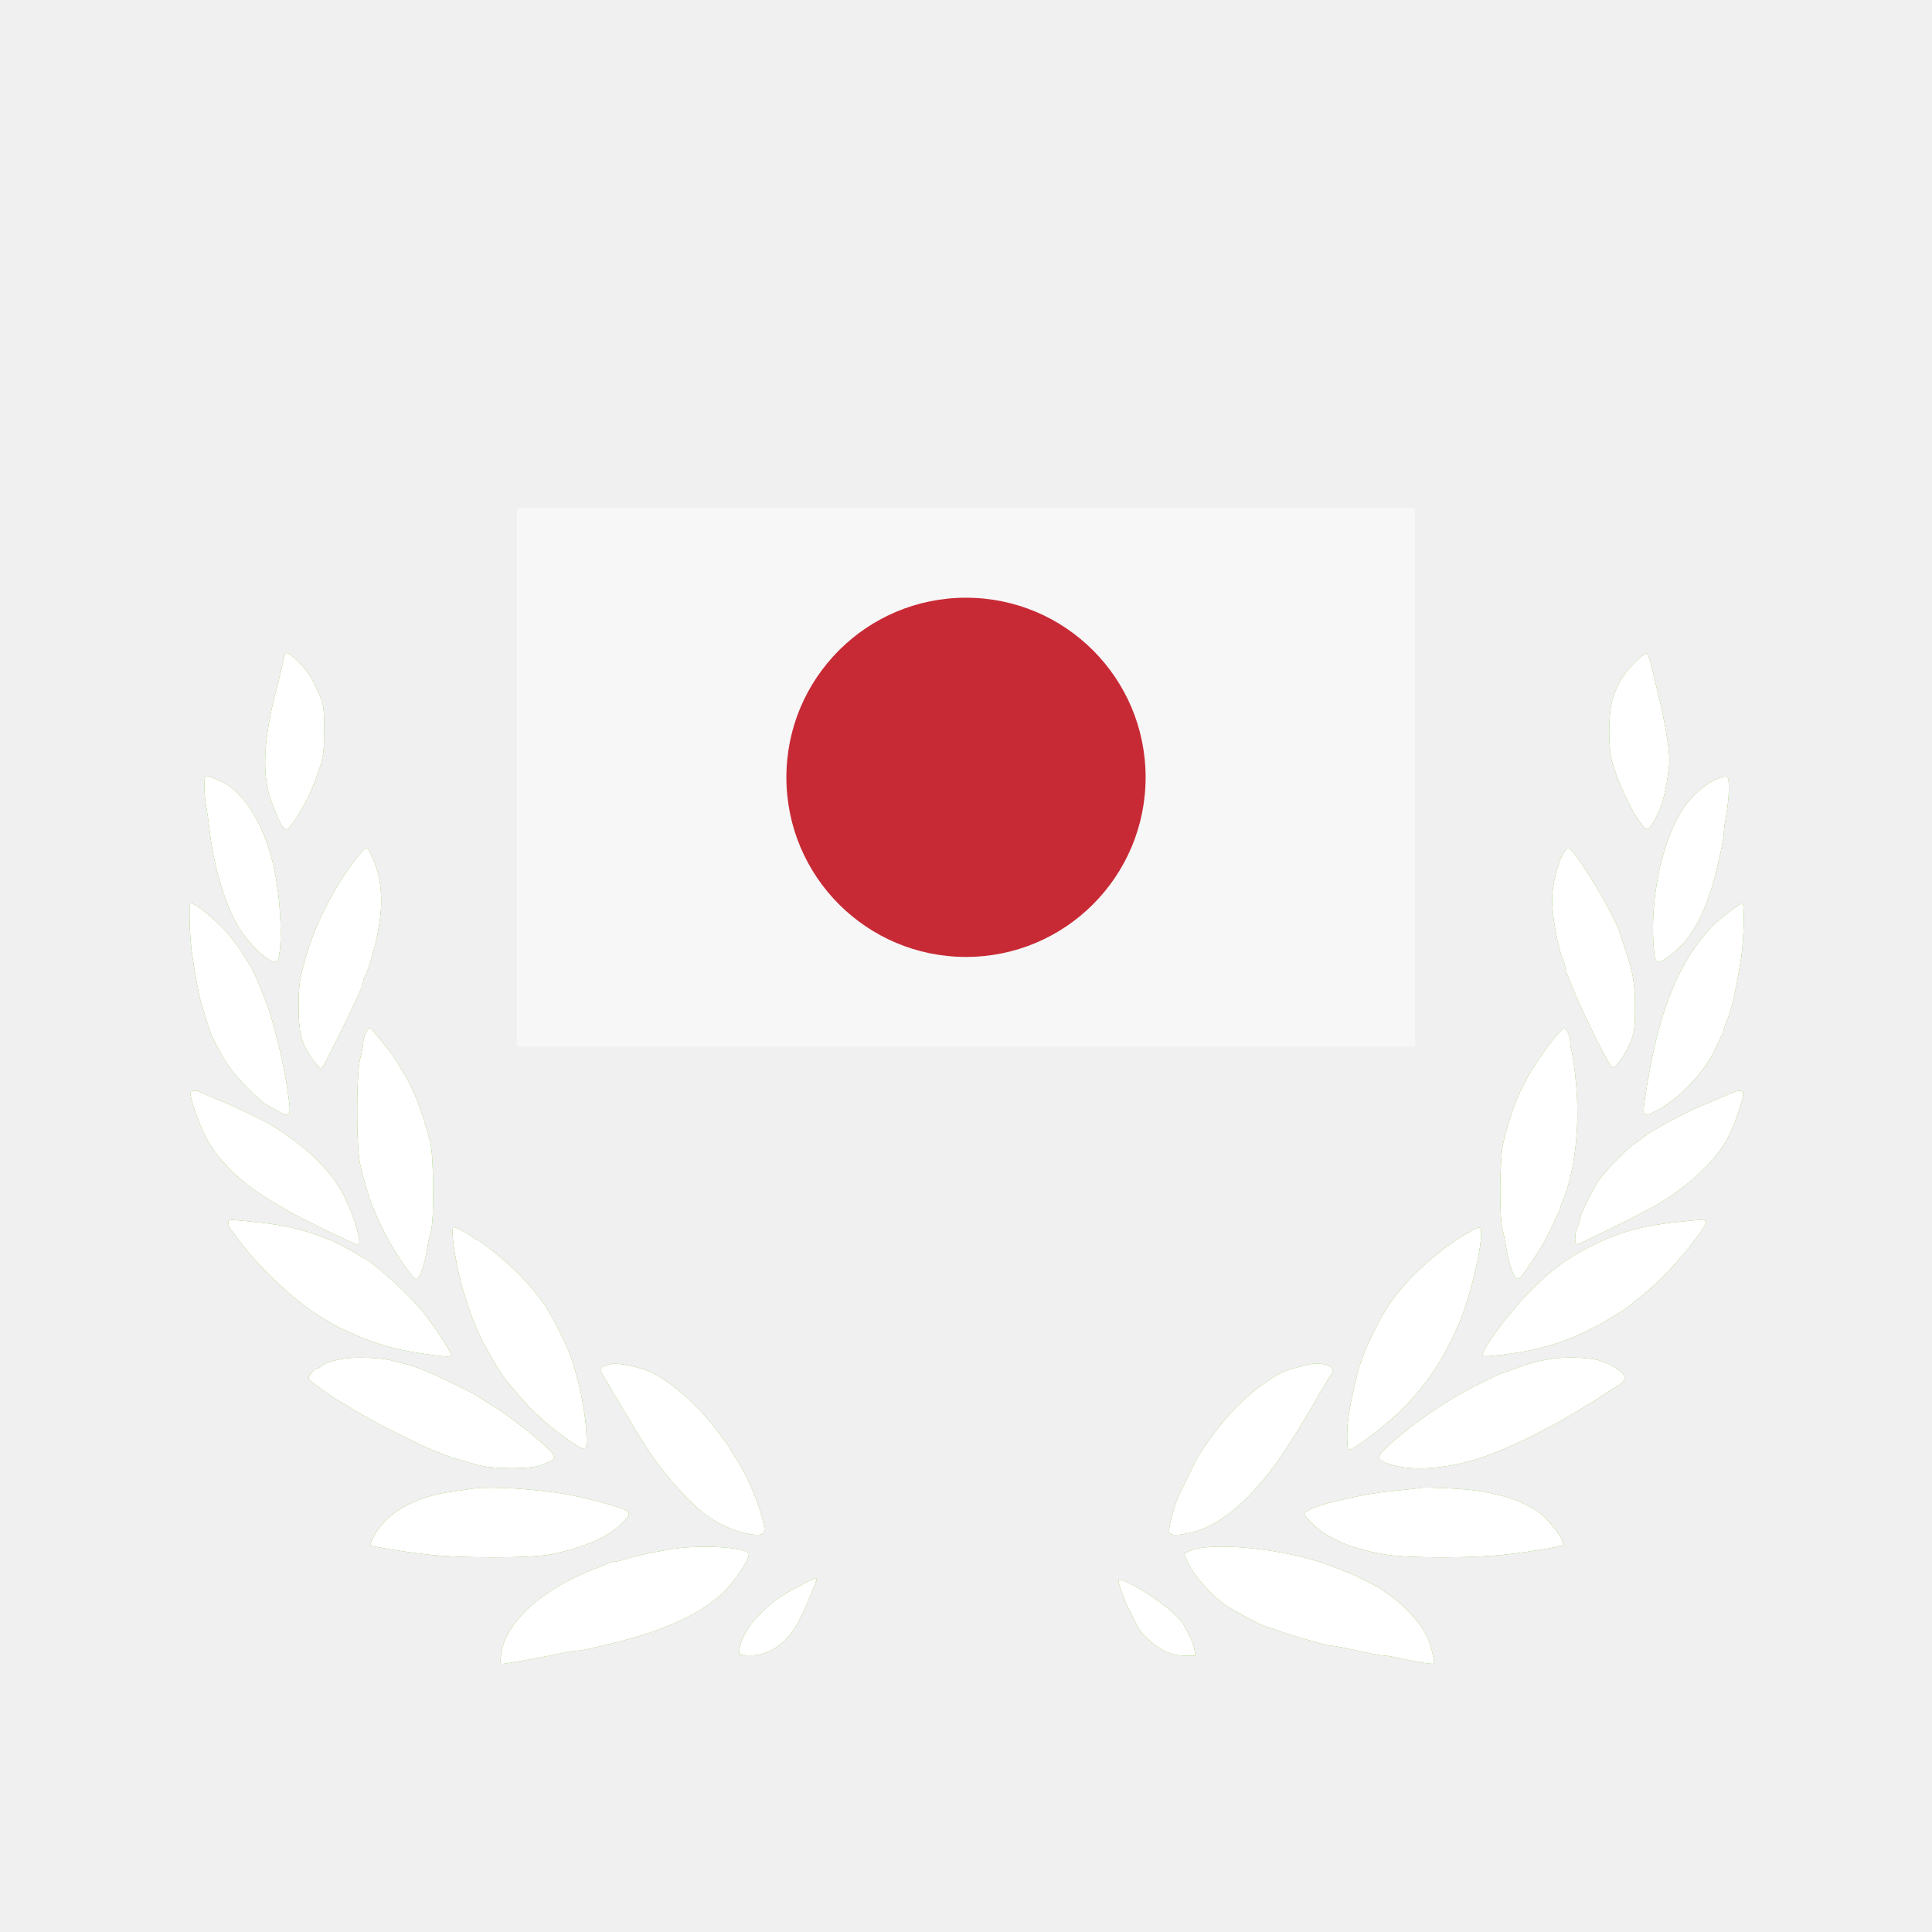
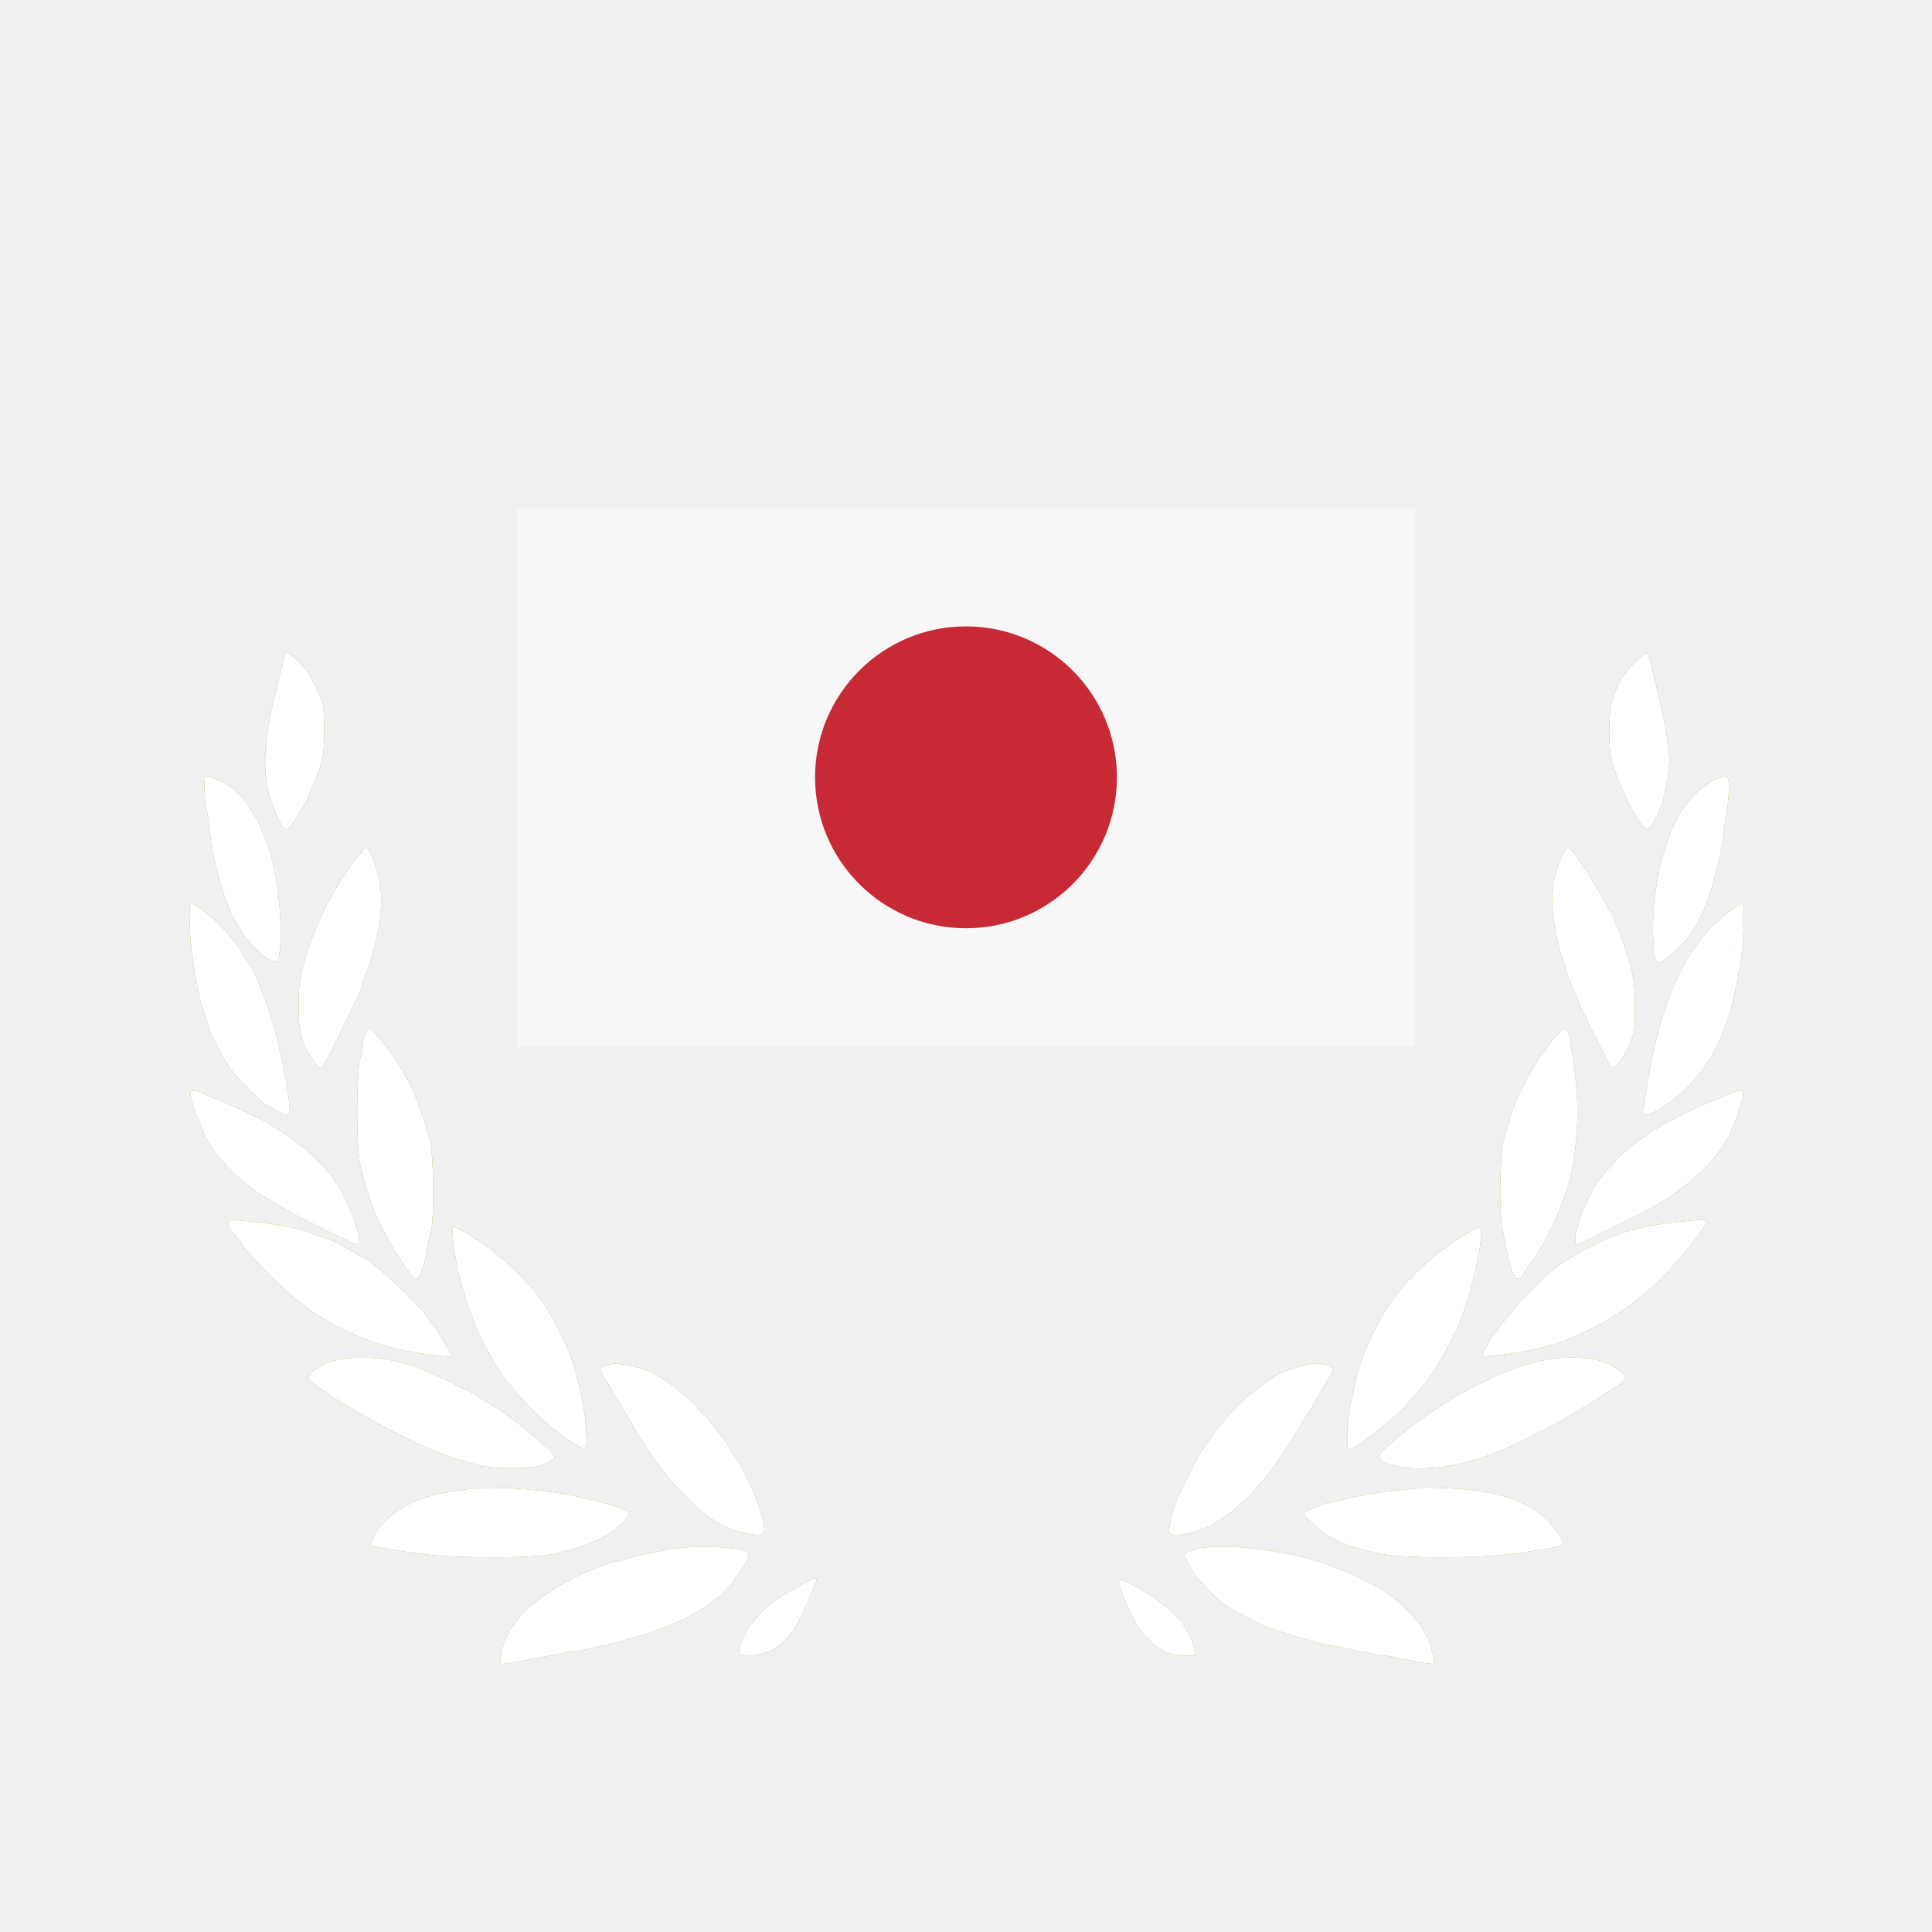
<svg xmlns="http://www.w3.org/2000/svg" width="512" height="512" viewBox="0 0 512 512" fill="none">
  <rect x="137" y="134.6" width="238" height="142.8" fill="#F7F7F7" />
-   <rect x="208.4" y="158.4" width="95.2" height="95.2" rx="47.6" fill="#C82A35" />
+   <rect x="216" y="166" width="80" height="80" rx="40" fill="#C82A35" />
  <path d="M75.467 173.521C75.379 173.828 74.941 175.579 74.547 177.374C74.153 179.169 73.584 181.621 73.234 182.847C69.774 195.852 69.337 205.572 71.964 212.491C73.934 217.832 75.029 219.803 75.861 219.803C76.912 219.847 81.203 212.885 82.954 208.243C85.756 201.019 85.888 200.362 85.888 193.531C85.931 186.657 85.844 186.35 82.954 180.527C82.078 178.819 80.59 176.805 79.057 175.36C76.561 172.952 75.729 172.558 75.467 173.521Z" fill="#5CA904" />
  <path d="M75.467 173.521C75.379 173.828 74.941 175.579 74.547 177.374C74.153 179.169 73.584 181.621 73.234 182.847C69.774 195.852 69.337 205.572 71.964 212.491C73.934 217.832 75.029 219.803 75.861 219.803C76.912 219.847 81.203 212.885 82.954 208.243C85.756 201.019 85.888 200.362 85.888 193.531C85.931 186.657 85.844 186.35 82.954 180.527C82.078 178.819 80.59 176.805 79.057 175.36C76.561 172.952 75.729 172.558 75.467 173.521Z" fill="white" />
  <path d="M433.992 174.835C430.664 177.987 428.913 180.614 427.468 184.905C426.198 188.583 426.111 198.085 427.293 202.113C429.526 209.776 434.999 220.022 436.663 219.715C437.276 219.628 439.027 216.563 440.166 213.717C441.129 211.221 442.399 204.303 442.399 201.457C442.399 198.085 441.129 190.641 439.115 182.629C438.809 181.315 438.152 178.644 437.714 176.761C437.232 174.835 436.707 173.215 436.444 173.127C436.225 173.039 435.13 173.828 433.992 174.835Z" fill="#5CA904" />
  <path d="M433.992 174.835C430.664 177.987 428.913 180.614 427.468 184.905C426.198 188.583 426.111 198.085 427.293 202.113C429.526 209.776 434.999 220.022 436.663 219.715C437.276 219.628 439.027 216.563 440.166 213.717C441.129 211.221 442.399 204.303 442.399 201.457C442.399 198.085 441.129 190.641 439.115 182.629C438.809 181.315 438.152 178.644 437.714 176.761C437.232 174.835 436.707 173.215 436.444 173.127C436.225 173.039 435.13 173.828 433.992 174.835Z" fill="white" />
  <path d="M54.449 205.704C54.011 206.142 54.143 211.177 54.624 213.76C54.887 215.074 55.281 217.701 55.5 219.628C56.464 228.429 59.003 237.536 62.243 243.929C64.739 248.921 70.475 254.832 72.883 254.875C73.715 254.875 73.847 254.569 74.153 251.898C74.854 245.155 73.847 233.946 71.832 226.852C69.161 217.263 64.126 209.645 58.916 207.236C55.807 205.835 54.712 205.441 54.449 205.704Z" fill="#5CA904" />
  <path d="M54.449 205.704C54.011 206.142 54.143 211.177 54.624 213.76C54.887 215.074 55.281 217.701 55.5 219.628C56.464 228.429 59.003 237.536 62.243 243.929C64.739 248.921 70.475 254.832 72.883 254.875C73.715 254.875 73.847 254.569 74.153 251.898C74.854 245.155 73.847 233.946 71.832 226.852C69.161 217.263 64.126 209.645 58.916 207.236C55.807 205.835 54.712 205.441 54.449 205.704Z" fill="white" />
  <path d="M455.973 206.098C452.163 207.324 447.96 211.046 445.333 215.424C440.166 224.138 437.276 238.587 438.239 250.935C438.59 255.401 438.984 255.751 441.655 253.912C447.96 249.533 451.857 242.703 454.79 231.012C456.016 226.239 456.848 221.817 456.848 220.503C456.848 219.759 457.155 217.657 457.505 215.774C457.855 213.892 458.162 210.87 458.162 209.075C458.162 205.66 457.987 205.441 455.973 206.098Z" fill="#5CA904" />
  <path d="M455.973 206.098C452.163 207.324 447.96 211.046 445.333 215.424C440.166 224.138 437.276 238.587 438.239 250.935C438.59 255.401 438.984 255.751 441.655 253.912C447.96 249.533 451.857 242.703 454.79 231.012C456.016 226.239 456.848 221.817 456.848 220.503C456.848 219.759 457.155 217.657 457.505 215.774C457.855 213.892 458.162 210.87 458.162 209.075C458.162 205.66 457.987 205.441 455.973 206.098Z" fill="white" />
  <path d="M94.689 227.159C88.909 234.427 83.567 244.761 81.203 253.124C79.364 259.517 79.144 260.962 79.144 266.741C79.144 274.229 79.977 277.031 83.479 281.541C84.88 283.336 85.012 283.38 85.581 282.636C86.194 281.804 93.156 267.705 94.382 264.946C94.732 264.114 95.302 262.844 95.608 262.188C95.958 261.487 96.221 260.655 96.221 260.261C96.221 259.911 96.484 259.079 96.834 258.466C97.491 257.196 98.367 254.394 99.417 250.278C101.125 243.622 101.475 237.492 100.424 232.545C99.811 229.48 97.754 224.663 97.053 224.663C96.834 224.663 95.783 225.802 94.689 227.159Z" fill="#5CA904" />
  <path d="M94.689 227.159C88.909 234.427 83.567 244.761 81.203 253.124C79.364 259.517 79.144 260.962 79.144 266.741C79.144 274.229 79.977 277.031 83.479 281.541C84.88 283.336 85.012 283.38 85.581 282.636C86.194 281.804 93.156 267.705 94.382 264.946C94.732 264.114 95.302 262.844 95.608 262.188C95.958 261.487 96.221 260.655 96.221 260.261C96.221 259.911 96.484 259.079 96.834 258.466C97.491 257.196 98.367 254.394 99.417 250.278C101.125 243.622 101.475 237.492 100.424 232.545C99.811 229.48 97.754 224.663 97.053 224.663C96.834 224.663 95.783 225.802 94.689 227.159Z" fill="white" />
  <path d="M414.507 225.845C412.8 228.429 411.311 234.515 411.311 238.675C411.355 242.878 412.887 251.197 414.201 254.35C414.551 255.138 414.814 256.058 414.814 256.408C414.814 256.758 415.077 257.678 415.427 258.466C415.777 259.254 416.478 261.005 417.003 262.319C419.63 268.887 426.636 282.898 427.293 282.898C428.475 282.898 431.19 278.826 432.503 275.104C433.16 273.265 433.335 271.47 433.291 266.873C433.291 260.655 432.766 257.634 430.708 251.591C430.095 249.884 429.482 247.913 429.263 247.213C427.687 242.09 417.091 224.663 415.514 224.663C415.383 224.663 414.901 225.189 414.507 225.845Z" fill="#5CA904" />
  <path d="M414.507 225.845C412.8 228.429 411.311 234.515 411.311 238.675C411.355 242.878 412.887 251.197 414.201 254.35C414.551 255.138 414.814 256.058 414.814 256.408C414.814 256.758 415.077 257.678 415.427 258.466C415.777 259.254 416.478 261.005 417.003 262.319C419.63 268.887 426.636 282.898 427.293 282.898C428.475 282.898 431.19 278.826 432.503 275.104C433.16 273.265 433.335 271.47 433.291 266.873C433.291 260.655 432.766 257.634 430.708 251.591C430.095 249.884 429.482 247.913 429.263 247.213C427.687 242.09 417.091 224.663 415.514 224.663C415.383 224.663 414.901 225.189 414.507 225.845Z" fill="white" />
  <path d="M50.509 239.463C49.983 239.944 50.246 248.526 50.947 253.08C51.778 258.947 52.785 264.158 53.574 266.697C54.712 270.507 55.938 274.185 56.332 274.929C58.303 278.826 58.959 280.008 60.579 282.504C62.55 285.482 69.205 292.225 70.957 292.969C71.482 293.232 72.752 293.932 73.803 294.545C76.517 296.122 77.043 295.771 76.693 292.663C75.948 285.131 72.927 271.864 70.519 265.603C70.168 264.64 69.555 263.063 69.161 262.1C68.373 260.042 67.06 257.196 66.315 255.97C63.25 250.891 61.455 248.483 58.828 245.724C55.763 242.571 50.99 238.937 50.509 239.463Z" fill="#5CA904" />
  <path d="M50.509 239.463C49.983 239.944 50.246 248.526 50.947 253.08C51.778 258.947 52.785 264.158 53.574 266.697C54.712 270.507 55.938 274.185 56.332 274.929C58.303 278.826 58.959 280.008 60.579 282.504C62.55 285.482 69.205 292.225 70.957 292.969C71.482 293.232 72.752 293.932 73.803 294.545C76.517 296.122 77.043 295.771 76.693 292.663C75.948 285.131 72.927 271.864 70.519 265.603C70.168 264.64 69.555 263.063 69.161 262.1C68.373 260.042 67.06 257.196 66.315 255.97C63.25 250.891 61.455 248.483 58.828 245.724C55.763 242.571 50.99 238.937 50.509 239.463Z" fill="white" />
  <path d="M458.6 241.389C454.703 244.323 452.82 246.206 450.061 249.884C444.544 257.152 440.472 267.354 437.845 280.271C436.882 285 435.919 290.648 435.656 293.1C435.349 295.859 435.919 296.034 439.203 294.239C444.457 291.349 449.755 286.138 453.214 280.49C454.134 279.001 456.848 273.265 456.848 272.828C456.848 272.609 457.111 271.777 457.461 270.989C458.819 267.836 460.264 261.531 461.446 253.693C462.146 249.052 462.365 239.725 461.796 239.419C461.577 239.288 460.176 240.207 458.6 241.389Z" fill="#5CA904" />
  <path d="M458.6 241.389C454.703 244.323 452.82 246.206 450.061 249.884C444.544 257.152 440.472 267.354 437.845 280.271C436.882 285 435.919 290.648 435.656 293.1C435.349 295.859 435.919 296.034 439.203 294.239C444.457 291.349 449.755 286.138 453.214 280.49C454.134 279.001 456.848 273.265 456.848 272.828C456.848 272.609 457.111 271.777 457.461 270.989C458.819 267.836 460.264 261.531 461.446 253.693C462.146 249.052 462.365 239.725 461.796 239.419C461.577 239.288 460.176 240.207 458.6 241.389Z" fill="white" />
  <path d="M96.878 273.878C96.528 274.71 96.221 275.936 96.221 276.593C96.221 277.206 95.871 278.958 95.477 280.446C94.382 284.562 94.382 304.135 95.477 308.732C97.403 316.57 98.323 319.153 101.038 324.933C103.665 330.537 109.226 338.944 110.276 338.944C111.24 338.944 112.466 335.485 113.298 330.406C113.473 329.18 113.867 327.341 114.217 326.246C115.093 323.094 114.961 306.236 113.998 302.602C111.765 294.064 109.532 288.372 106.73 283.993C106.248 283.249 105.679 282.285 105.46 281.804C104.759 280.359 98.673 272.696 98.06 272.477C97.754 272.39 97.228 273.003 96.878 273.878Z" fill="#5CA904" />
  <path d="M96.878 273.878C96.528 274.71 96.221 275.936 96.221 276.593C96.221 277.206 95.871 278.958 95.477 280.446C94.382 284.562 94.382 304.135 95.477 308.732C97.403 316.57 98.323 319.153 101.038 324.933C103.665 330.537 109.226 338.944 110.276 338.944C111.24 338.944 112.466 335.485 113.298 330.406C113.473 329.18 113.867 327.341 114.217 326.246C115.093 323.094 114.961 306.236 113.998 302.602C111.765 294.064 109.532 288.372 106.73 283.993C106.248 283.249 105.679 282.285 105.46 281.804C104.759 280.359 98.673 272.696 98.06 272.477C97.754 272.39 97.228 273.003 96.878 273.878Z" fill="white" />
  <path d="M411.398 275.761C408.771 279.045 405.093 284.65 404.261 286.576C404.042 287.058 403.692 287.802 403.473 288.153C401.897 290.824 399.795 296.954 398.35 302.996C397.431 306.937 397.299 322.568 398.175 325.809C398.482 326.903 398.876 328.874 399.095 330.187C399.708 334.216 400.977 338.156 401.766 338.682C402.379 339.032 402.685 338.944 403.21 338.288C404.042 337.193 407.852 331.545 408.509 330.406C409.691 328.392 413.5 320.598 413.5 320.16C413.5 319.897 413.763 319.066 414.113 318.277C417.31 310.746 418.711 298.705 417.704 287.496C417.353 283.643 416.828 279.79 416.609 278.958C416.346 278.126 416.127 276.856 416.127 276.112C416.127 274.667 415.295 272.784 414.551 272.521C414.288 272.434 412.843 273.878 411.398 275.761Z" fill="#5CA904" />
  <path d="M411.398 275.761C408.771 279.045 405.093 284.65 404.261 286.576C404.042 287.058 403.692 287.802 403.473 288.153C401.897 290.824 399.795 296.954 398.35 302.996C397.431 306.937 397.299 322.568 398.175 325.809C398.482 326.903 398.876 328.874 399.095 330.187C399.708 334.216 400.977 338.156 401.766 338.682C402.379 339.032 402.685 338.944 403.21 338.288C404.042 337.193 407.852 331.545 408.509 330.406C409.691 328.392 413.5 320.598 413.5 320.16C413.5 319.897 413.763 319.066 414.113 318.277C417.31 310.746 418.711 298.705 417.704 287.496C417.353 283.643 416.828 279.79 416.609 278.958C416.346 278.126 416.127 276.856 416.127 276.112C416.127 274.667 415.295 272.784 414.551 272.521C414.288 272.434 412.843 273.878 411.398 275.761Z" fill="white" />
  <path d="M50.508 289.379C50.114 289.992 51.997 295.859 53.88 299.975C56.989 306.849 63.688 313.549 72.445 318.584C74.328 319.679 76.167 320.773 76.517 320.992C79.32 322.656 93.857 329.749 94.513 329.749C95.258 329.749 95.345 329.53 95.126 328.085C94.645 325.239 93.55 322.043 91.536 317.708C88.296 310.659 81.378 303.872 71.482 297.917C69.205 296.56 61.192 292.794 57.252 291.218C55.938 290.736 54.274 289.992 53.617 289.641C52.216 288.941 50.859 288.853 50.508 289.379Z" fill="#5CA904" />
  <path d="M50.508 289.379C50.114 289.992 51.997 295.859 53.88 299.975C56.989 306.849 63.688 313.549 72.445 318.584C74.328 319.679 76.167 320.773 76.517 320.992C79.32 322.656 93.857 329.749 94.513 329.749C95.258 329.749 95.345 329.53 95.126 328.085C94.645 325.239 93.55 322.043 91.536 317.708C88.296 310.659 81.378 303.872 71.482 297.917C69.205 296.56 61.192 292.794 57.252 291.218C55.938 290.736 54.274 289.992 53.617 289.641C52.216 288.941 50.859 288.853 50.508 289.379Z" fill="white" />
  <path d="M458.6 289.773C457.768 290.167 456.41 290.736 455.666 291.043C452.426 292.4 451.068 292.969 449.711 293.538C447.609 294.458 442.311 297.173 440.604 298.18C439.772 298.705 438.808 299.231 438.458 299.406C437.845 299.668 436.444 300.675 432.547 303.565C430.139 305.404 424.884 310.965 423.352 313.33C421.644 316.044 418.754 322.043 418.754 322.919C418.754 323.225 418.448 324.232 418.098 325.064C417.222 327.122 417.222 329.749 418.054 329.749C418.579 329.749 434.649 321.78 438.458 319.635C446.471 315.081 453.608 308.688 457.155 302.821C459.344 299.231 462.453 290.386 461.884 289.466C461.49 288.853 460.395 288.985 458.6 289.773Z" fill="#5CA904" />
  <path d="M458.6 289.773C457.768 290.167 456.41 290.736 455.666 291.043C452.426 292.4 451.068 292.969 449.711 293.538C447.609 294.458 442.311 297.173 440.604 298.18C439.772 298.705 438.808 299.231 438.458 299.406C437.845 299.668 436.444 300.675 432.547 303.565C430.139 305.404 424.884 310.965 423.352 313.33C421.644 316.044 418.754 322.043 418.754 322.919C418.754 323.225 418.448 324.232 418.098 325.064C417.222 327.122 417.222 329.749 418.054 329.749C418.579 329.749 434.649 321.78 438.458 319.635C446.471 315.081 453.608 308.688 457.155 302.821C459.344 299.231 462.453 290.386 461.884 289.466C461.49 288.853 460.395 288.985 458.6 289.773Z" fill="white" />
  <path d="M60.579 323.576C60.317 323.97 60.711 325.415 61.149 325.809C61.28 325.94 61.893 326.728 62.506 327.56C67.848 335.223 78.225 345.031 85.494 349.278C86.676 349.978 88.077 350.767 88.559 351.073C89.04 351.38 89.872 351.817 90.442 352.08C91.011 352.299 92.456 352.956 93.725 353.525C100.118 356.459 106.204 358.035 114.611 359.086C119.34 359.655 119.428 359.655 119.428 358.867C119.428 357.991 114.874 351.073 111.765 347.264C108.306 343.06 99.067 334.653 96.659 333.559C96.309 333.384 95.433 332.858 94.689 332.377C92.806 331.194 88.296 328.83 87.026 328.436C86.413 328.217 84.881 327.648 83.567 327.166C79.977 325.809 74.635 324.626 69.512 324.057C61.324 323.181 60.842 323.138 60.579 323.576Z" fill="#5CA904" />
  <path d="M60.579 323.576C60.317 323.97 60.711 325.415 61.149 325.809C61.28 325.94 61.893 326.728 62.506 327.56C67.848 335.223 78.225 345.031 85.494 349.278C86.676 349.978 88.077 350.767 88.559 351.073C89.04 351.38 89.872 351.817 90.442 352.08C91.011 352.299 92.456 352.956 93.725 353.525C100.118 356.459 106.204 358.035 114.611 359.086C119.34 359.655 119.428 359.655 119.428 358.867C119.428 357.991 114.874 351.073 111.765 347.264C108.306 343.06 99.067 334.653 96.659 333.559C96.309 333.384 95.433 332.858 94.689 332.377C92.806 331.194 88.296 328.83 87.026 328.436C86.413 328.217 84.881 327.648 83.567 327.166C79.977 325.809 74.635 324.626 69.512 324.057C61.324 323.181 60.842 323.138 60.579 323.576Z" fill="white" />
  <path d="M448.529 323.444C436.05 324.583 430.27 326.027 422.038 330.056C415.777 333.165 411.661 336.054 406.407 341.265C400.189 347.351 392.045 358.341 393.008 359.349C393.359 359.655 401.065 358.779 404.962 357.947C411.836 356.502 415.821 355.101 422.257 351.861C425.147 350.416 431.277 346.651 431.89 345.95C432.022 345.819 432.985 345.031 434.08 344.199C438.721 340.696 444.588 334.61 448.923 328.874C452.295 324.364 452.601 323.751 451.769 323.444C451.375 323.313 450.85 323.225 450.587 323.269C450.28 323.269 449.361 323.4 448.529 323.444Z" fill="#5CA904" />
  <path d="M448.529 323.444C436.05 324.583 430.27 326.027 422.038 330.056C415.777 333.165 411.661 336.054 406.407 341.265C400.189 347.351 392.045 358.341 393.008 359.349C393.359 359.655 401.065 358.779 404.962 357.947C411.836 356.502 415.821 355.101 422.257 351.861C425.147 350.416 431.277 346.651 431.89 345.95C432.022 345.819 432.985 345.031 434.08 344.199C438.721 340.696 444.588 334.61 448.923 328.874C452.295 324.364 452.601 323.751 451.769 323.444C451.375 323.313 450.85 323.225 450.587 323.269C450.28 323.269 449.361 323.4 448.529 323.444Z" fill="white" />
  <path d="M120.128 325.239C119.296 326.115 121.135 337.193 122.974 342.666C123.237 343.367 123.631 344.549 123.806 345.293C124.594 348.052 127.046 354.094 128.185 356.021C128.404 356.371 129.061 357.597 129.674 358.736C131.075 361.319 133.658 365.347 134.402 366.135C134.709 366.486 135.847 367.843 136.942 369.157C140.839 373.886 146.444 378.921 151.873 382.424C154.456 384.131 155.288 384.394 155.376 383.475C155.901 377.432 153.537 364.909 150.472 357.553C149.509 355.189 146.969 350.154 146.137 348.796C145.655 348.052 145.13 347.176 144.955 346.826C144.254 345.25 140.445 340.652 137.205 337.368C133.965 334.128 126.915 328.436 126.171 328.436C125.996 328.436 125.514 328.173 125.164 327.823C123.981 326.816 120.391 324.977 120.128 325.239Z" fill="#5CA904" />
  <path d="M120.128 325.239C119.296 326.115 121.135 337.193 122.974 342.666C123.237 343.367 123.631 344.549 123.806 345.293C124.594 348.052 127.046 354.094 128.185 356.021C128.404 356.371 129.061 357.597 129.674 358.736C131.075 361.319 133.658 365.347 134.402 366.135C134.709 366.486 135.847 367.843 136.942 369.157C140.839 373.886 146.444 378.921 151.873 382.424C154.456 384.131 155.288 384.394 155.376 383.475C155.901 377.432 153.537 364.909 150.472 357.553C149.509 355.189 146.969 350.154 146.137 348.796C145.655 348.052 145.13 347.176 144.955 346.826C144.254 345.25 140.445 340.652 137.205 337.368C133.965 334.128 126.915 328.436 126.171 328.436C125.996 328.436 125.514 328.173 125.164 327.823C123.981 326.816 120.391 324.977 120.128 325.239Z" fill="white" />
  <path d="M390.513 325.852C389.812 326.29 388.893 326.816 388.542 326.991C388.192 327.166 387.01 327.866 385.915 328.611C378.734 333.383 371.466 340.477 367.7 346.388C364.197 351.949 360.694 359.743 359.644 364.34C359.468 365.172 359.118 366.748 358.855 367.843C357.586 373.01 357.016 376.95 357.016 380.278C357.016 382.249 357.148 384 357.279 384.175C357.936 384.832 367.043 378.001 371.685 373.316C378.209 366.792 382.325 360.575 386.528 350.985C390.031 343.016 393.621 326.684 392.22 325.371C392.001 325.195 391.257 325.414 390.513 325.852Z" fill="#5CA904" />
  <path d="M390.513 325.852C389.812 326.29 388.893 326.816 388.542 326.991C388.192 327.166 387.01 327.866 385.915 328.611C378.734 333.383 371.466 340.477 367.7 346.388C364.197 351.949 360.694 359.743 359.644 364.34C359.468 365.172 359.118 366.748 358.855 367.843C357.586 373.01 357.016 376.95 357.016 380.278C357.016 382.249 357.148 384 357.279 384.175C357.936 384.832 367.043 378.001 371.685 373.316C378.209 366.792 382.325 360.575 386.528 350.985C390.031 343.016 393.621 326.684 392.22 325.371C392.001 325.195 391.257 325.414 390.513 325.852Z" fill="white" />
  <path d="M91.624 360.005C88.778 360.356 85.975 361.275 85.187 362.063C84.881 362.37 84.443 362.589 84.18 362.589C83.48 362.589 81.772 364.472 81.772 365.303C81.772 365.829 88.296 370.514 90.967 371.915C91.317 372.09 92.237 372.616 92.937 373.097C93.682 373.579 94.645 374.148 95.127 374.411C95.608 374.674 97.184 375.549 98.629 376.381C101.782 378.22 111.853 383.168 114.611 384.263C115.706 384.701 117.195 385.27 117.895 385.576C118.64 385.883 120.303 386.452 121.617 386.802C122.931 387.196 125.208 387.809 126.652 388.247C130.549 389.342 140.839 389.386 143.51 388.247C146.487 387.021 146.794 386.846 146.925 386.102C147.1 385.226 141.408 380.191 134.403 375.112C132.914 374.017 131.6 373.097 131.513 373.097C131.381 373.097 130.155 372.353 128.754 371.434C126.039 369.595 125.645 369.376 120.435 366.836C114.568 363.902 109.532 361.888 107.168 361.407C106.555 361.275 105.197 360.925 104.103 360.618C101.607 359.874 95.039 359.568 91.624 360.005Z" fill="#5CA904" />
  <path d="M91.624 360.005C88.778 360.356 85.975 361.275 85.187 362.063C84.881 362.37 84.443 362.589 84.18 362.589C83.48 362.589 81.772 364.472 81.772 365.303C81.772 365.829 88.296 370.514 90.967 371.915C91.317 372.09 92.237 372.616 92.937 373.097C93.682 373.579 94.645 374.148 95.127 374.411C95.608 374.674 97.184 375.549 98.629 376.381C101.782 378.22 111.853 383.168 114.611 384.263C115.706 384.701 117.195 385.27 117.895 385.576C118.64 385.883 120.303 386.452 121.617 386.802C122.931 387.196 125.208 387.809 126.652 388.247C130.549 389.342 140.839 389.386 143.51 388.247C146.487 387.021 146.794 386.846 146.925 386.102C147.1 385.226 141.408 380.191 134.403 375.112C132.914 374.017 131.6 373.097 131.513 373.097C131.381 373.097 130.155 372.353 128.754 371.434C126.039 369.595 125.645 369.376 120.435 366.836C114.568 363.902 109.532 361.888 107.168 361.407C106.555 361.275 105.197 360.925 104.103 360.618C101.607 359.874 95.039 359.568 91.624 360.005Z" fill="white" />
  <path d="M412.406 359.962C409.034 360.312 405.356 361.231 401.678 362.633C400.364 363.114 398.744 363.683 398.131 363.902C397.518 364.077 396.643 364.428 396.161 364.69C395.723 364.953 393.84 365.873 392.045 366.748C383.945 370.689 374.487 377.126 367.744 383.3C364.767 386.058 364.767 386.715 367.744 387.853C374.75 390.48 386.835 389.035 397.956 384.263C400.715 383.037 405.444 380.891 406.057 380.541C406.407 380.322 408.29 379.359 410.216 378.352C412.143 377.388 414.332 376.162 415.033 375.725C415.777 375.243 416.74 374.674 417.222 374.411C417.704 374.148 418.711 373.579 419.411 373.097C420.156 372.616 421.031 372.09 421.382 371.915C421.732 371.74 423.265 370.777 424.797 369.726C426.33 368.675 427.643 367.843 427.774 367.843C427.906 367.843 428.563 367.405 429.263 366.88C431.19 365.479 430.971 364.34 428.431 362.676C427.205 361.932 426.023 361.275 425.76 361.275C425.498 361.275 424.753 361.012 424.096 360.662C422.608 359.918 416.39 359.524 412.406 359.962Z" fill="#5CA904" />
  <path d="M412.406 359.962C409.034 360.312 405.356 361.231 401.678 362.633C400.364 363.114 398.744 363.683 398.131 363.902C397.518 364.077 396.643 364.428 396.161 364.69C395.723 364.953 393.84 365.873 392.045 366.748C383.945 370.689 374.487 377.126 367.744 383.3C364.767 386.058 364.767 386.715 367.744 387.853C374.75 390.48 386.835 389.035 397.956 384.263C400.715 383.037 405.444 380.891 406.057 380.541C406.407 380.322 408.29 379.359 410.216 378.352C412.143 377.388 414.332 376.162 415.033 375.725C415.777 375.243 416.74 374.674 417.222 374.411C417.704 374.148 418.711 373.579 419.411 373.097C420.156 372.616 421.031 372.09 421.382 371.915C421.732 371.74 423.265 370.777 424.797 369.726C426.33 368.675 427.643 367.843 427.774 367.843C427.906 367.843 428.563 367.405 429.263 366.88C431.19 365.479 430.971 364.34 428.431 362.676C427.205 361.932 426.023 361.275 425.76 361.275C425.498 361.275 424.753 361.012 424.096 360.662C422.608 359.918 416.39 359.524 412.406 359.962Z" fill="white" />
  <path d="M162.119 361.494C161.9 361.582 161.156 361.757 160.499 361.888C158.923 362.238 158.923 363.333 160.411 365.522C161.024 366.442 161.725 367.58 161.944 368.062C162.163 368.544 162.732 369.507 163.214 370.251C163.695 370.952 164.264 371.959 164.527 372.441C164.79 372.922 165.359 373.885 165.841 374.63C166.322 375.33 166.892 376.338 167.154 376.819C167.417 377.301 167.942 378.22 168.38 378.877C168.774 379.534 169.913 381.285 170.832 382.818C175.123 389.692 181.91 397.486 186.858 401.296C189.879 403.616 194.17 405.63 197.629 406.331C201.088 407.075 202.358 406.856 202.533 405.587C202.752 404.229 201.176 399.019 199.337 394.771C197.629 390.831 196.754 389.211 194.652 385.883C193.951 384.832 193.426 383.912 193.426 383.781C193.426 383.65 191.981 381.636 190.186 379.315C184.669 372.09 177.619 365.916 172.19 363.508C169.3 362.238 163.432 361.056 162.119 361.494Z" fill="#5CA904" />
  <path d="M162.119 361.494C161.9 361.582 161.156 361.757 160.499 361.888C158.923 362.238 158.923 363.333 160.411 365.522C161.024 366.442 161.725 367.58 161.944 368.062C162.163 368.544 162.732 369.507 163.214 370.251C163.695 370.952 164.264 371.959 164.527 372.441C164.79 372.922 165.359 373.885 165.841 374.63C166.322 375.33 166.892 376.338 167.154 376.819C167.417 377.301 167.942 378.22 168.38 378.877C168.774 379.534 169.913 381.285 170.832 382.818C175.123 389.692 181.91 397.486 186.858 401.296C189.879 403.616 194.17 405.63 197.629 406.331C201.088 407.075 202.358 406.856 202.533 405.587C202.752 404.229 201.176 399.019 199.337 394.771C197.629 390.831 196.754 389.211 194.652 385.883C193.951 384.832 193.426 383.912 193.426 383.781C193.426 383.65 191.981 381.636 190.186 379.315C184.669 372.09 177.619 365.916 172.19 363.508C169.3 362.238 163.432 361.056 162.119 361.494Z" fill="white" />
  <path d="M344.537 362.151C339.94 363.333 338.626 363.99 333.591 367.712C327.899 371.871 321.812 378.877 317.302 386.452C316.383 387.985 312.486 396.041 311.785 397.836C310.691 400.682 309.596 405.368 309.859 406.112C310.209 406.944 312.004 406.988 315.42 406.2C323.827 404.36 332.628 396.523 341.341 383.168C343.136 380.41 348.828 371.039 349.266 370.032C349.441 369.682 349.967 368.763 350.448 368.062C350.93 367.318 351.455 366.442 351.631 366.092C351.762 365.741 352.244 364.997 352.681 364.428C353.732 363.07 353.338 362.282 351.412 361.713C349.266 361.144 348.172 361.188 344.537 362.151Z" fill="#5CA904" />
  <path d="M344.537 362.151C339.94 363.333 338.626 363.99 333.591 367.712C327.899 371.871 321.812 378.877 317.302 386.452C316.383 387.985 312.486 396.041 311.785 397.836C310.691 400.682 309.596 405.368 309.859 406.112C310.209 406.944 312.004 406.988 315.42 406.2C323.827 404.36 332.628 396.523 341.341 383.168C343.136 380.41 348.828 371.039 349.266 370.032C349.441 369.682 349.967 368.763 350.448 368.062C350.93 367.318 351.455 366.442 351.631 366.092C351.762 365.741 352.244 364.997 352.681 364.428C353.732 363.07 353.338 362.282 351.412 361.713C349.266 361.144 348.172 361.188 344.537 362.151Z" fill="white" />
  <path d="M124.901 394.552C123.456 394.771 120.916 395.165 119.209 395.384C109.05 396.873 101.388 401.646 98.542 408.214C98.235 408.87 98.148 409.483 98.323 409.571C98.936 409.921 106.686 411.191 112.641 411.892C121.398 412.986 140.926 412.986 146.137 411.892C154.5 410.184 160.762 407.513 164.44 404.054C166.892 401.69 167.198 400.945 165.884 400.288C164.089 399.281 156.427 397.223 150.735 396.129C142.547 394.596 129.805 393.808 124.901 394.552Z" fill="#5CA904" />
  <path d="M124.901 394.552C123.456 394.771 120.916 395.165 119.209 395.384C109.05 396.873 101.388 401.646 98.542 408.214C98.235 408.87 98.148 409.483 98.323 409.571C98.936 409.921 106.686 411.191 112.641 411.892C121.398 412.986 140.926 412.986 146.137 411.892C154.5 410.184 160.762 407.513 164.44 404.054C166.892 401.69 167.198 400.945 165.884 400.288C164.089 399.281 156.427 397.223 150.735 396.129C142.547 394.596 129.805 393.808 124.901 394.552Z" fill="white" />
  <path d="M376.282 394.334C375.932 394.421 373.261 394.728 370.371 394.99C365.38 395.472 360.957 396.173 356.579 397.267C355.484 397.53 353.908 397.88 353.076 398.055C349.66 398.844 345.632 400.507 345.632 401.164C345.632 401.733 348.741 404.886 350.667 406.2C352.375 407.338 356.841 409.483 358.549 409.921C359.293 410.096 360.476 410.447 361.176 410.666C361.92 410.928 364.372 411.498 366.649 411.892C372.385 412.986 390.951 412.986 399.708 411.892C406.757 411.06 413.588 409.878 414.069 409.483C415.208 408.476 409.603 401.427 406.319 399.807C405.356 399.281 404.218 398.712 403.867 398.537C401.59 397.223 396.03 395.691 390.951 394.99C387.316 394.509 377.421 394.027 376.282 394.334Z" fill="#5CA904" />
  <path d="M376.282 394.334C375.932 394.421 373.261 394.728 370.371 394.99C365.38 395.472 360.957 396.173 356.579 397.267C355.484 397.53 353.908 397.88 353.076 398.055C349.66 398.844 345.632 400.507 345.632 401.164C345.632 401.733 348.741 404.886 350.667 406.2C352.375 407.338 356.841 409.483 358.549 409.921C359.293 410.096 360.476 410.447 361.176 410.666C361.92 410.928 364.372 411.498 366.649 411.892C372.385 412.986 390.951 412.986 399.708 411.892C406.757 411.06 413.588 409.878 414.069 409.483C415.208 408.476 409.603 401.427 406.319 399.807C405.356 399.281 404.218 398.712 403.867 398.537C401.59 397.223 396.03 395.691 390.951 394.99C387.316 394.509 377.421 394.027 376.282 394.334Z" fill="white" />
  <path d="M177.663 410.578C172.321 411.498 167.636 412.505 165.622 413.205C164.615 413.556 163.52 413.818 163.126 413.818C162.688 413.818 161.725 414.081 160.937 414.431C160.149 414.782 158.616 415.395 157.521 415.789C143.335 421.306 133.833 430.019 132.782 438.514C132.52 440.396 132.607 440.966 133.045 440.966C133.921 440.966 143.597 439.214 148.983 438.076C150.691 437.725 152.442 437.463 152.924 437.463C153.756 437.463 156.558 436.893 162.557 435.405C175.43 432.296 184.888 428.093 190.886 422.751C194.564 419.51 199.249 412.461 198.33 411.541C196.71 409.921 185.019 409.352 177.663 410.578Z" fill="#5CA904" />
  <path d="M177.663 410.578C172.321 411.498 167.636 412.505 165.622 413.205C164.615 413.556 163.52 413.818 163.126 413.818C162.688 413.818 161.725 414.081 160.937 414.431C160.149 414.782 158.616 415.395 157.521 415.789C143.335 421.306 133.833 430.019 132.782 438.514C132.52 440.396 132.607 440.966 133.045 440.966C133.921 440.966 143.597 439.214 148.983 438.076C150.691 437.725 152.442 437.463 152.924 437.463C153.756 437.463 156.558 436.893 162.557 435.405C175.43 432.296 184.888 428.093 190.886 422.751C194.564 419.51 199.249 412.461 198.33 411.541C196.71 409.921 185.019 409.352 177.663 410.578Z" fill="white" />
  <path d="M316.295 410.666C314.982 411.104 313.887 411.629 313.887 411.848C313.887 412.111 314.5 413.468 315.201 414.869C316.777 417.978 321.55 423.232 324.834 425.422C327.329 427.042 333.941 430.588 335.386 431.026C335.824 431.158 337.619 431.727 339.283 432.34C342.129 433.303 343.311 433.653 349.617 435.449C350.974 435.843 352.419 436.149 352.9 436.149C353.338 436.149 355.002 436.412 356.578 436.762C362.358 438.076 366.036 438.776 367 438.776C367.569 438.776 369.233 439.039 370.721 439.389C374.881 440.353 379.785 441.141 380.004 440.878C380.31 440.572 379.172 435.886 378.384 434.179C375.976 428.837 369.714 422.882 363.146 419.554C362.052 419.029 360.87 418.416 360.519 418.241C359.6 417.715 357.104 416.664 355.046 415.876C354.083 415.526 352.506 414.957 351.543 414.563C340.947 410.666 322.776 408.652 316.295 410.666Z" fill="#5CA904" />
  <path d="M316.295 410.666C314.982 411.104 313.887 411.629 313.887 411.848C313.887 412.111 314.5 413.468 315.201 414.869C316.777 417.978 321.55 423.232 324.834 425.422C327.329 427.042 333.941 430.588 335.386 431.026C335.824 431.158 337.619 431.727 339.283 432.34C342.129 433.303 343.311 433.653 349.617 435.449C350.974 435.843 352.419 436.149 352.9 436.149C353.338 436.149 355.002 436.412 356.578 436.762C362.358 438.076 366.036 438.776 367 438.776C367.569 438.776 369.233 439.039 370.721 439.389C374.881 440.353 379.785 441.141 380.004 440.878C380.31 440.572 379.172 435.886 378.384 434.179C375.976 428.837 369.714 422.882 363.146 419.554C362.052 419.029 360.87 418.416 360.519 418.241C359.6 417.715 357.104 416.664 355.046 415.876C354.083 415.526 352.506 414.957 351.543 414.563C340.947 410.666 322.776 408.652 316.295 410.666Z" fill="white" />
  <path d="M213.349 419.51C211.904 420.255 209.802 421.393 208.663 422.05C201.833 426.035 196.403 432.515 195.966 437.244L195.834 438.557L198.505 438.689C201.964 438.864 205.467 437.288 208.401 434.31C210.765 431.902 212.736 428.093 216.238 419.16C216.72 417.89 216.457 417.934 213.349 419.51Z" fill="#5CA904" />
  <path d="M213.349 419.51C211.904 420.255 209.802 421.393 208.663 422.05C201.833 426.035 196.403 432.515 195.966 437.244L195.834 438.557L198.505 438.689C201.964 438.864 205.467 437.288 208.401 434.31C210.765 431.902 212.736 428.093 216.238 419.16C216.72 417.89 216.457 417.934 213.349 419.51Z" fill="white" />
  <path d="M296.592 419.817C297.249 421.919 298.343 424.765 298.737 425.553C298.956 425.947 299.613 427.261 300.182 428.399C301.977 432.165 302.284 432.559 304.867 434.923C307.889 437.638 310.647 438.776 314.237 438.776H316.821L316.514 437.025C316.339 436.061 315.726 434.441 315.157 433.391C314.588 432.383 313.931 431.157 313.712 430.676C312.749 428.487 306.4 423.407 300.883 420.43C296.854 418.241 296.066 418.153 296.592 419.817Z" fill="#5CA904" />
  <path d="M296.592 419.817C297.249 421.919 298.343 424.765 298.737 425.553C298.956 425.947 299.613 427.261 300.182 428.399C301.977 432.165 302.284 432.559 304.867 434.923C307.889 437.638 310.647 438.776 314.237 438.776H316.821L316.514 437.025C316.339 436.061 315.726 434.441 315.157 433.391C314.588 432.383 313.931 431.157 313.712 430.676C312.749 428.487 306.4 423.407 300.883 420.43C296.854 418.241 296.066 418.153 296.592 419.817Z" fill="white" />
</svg>
